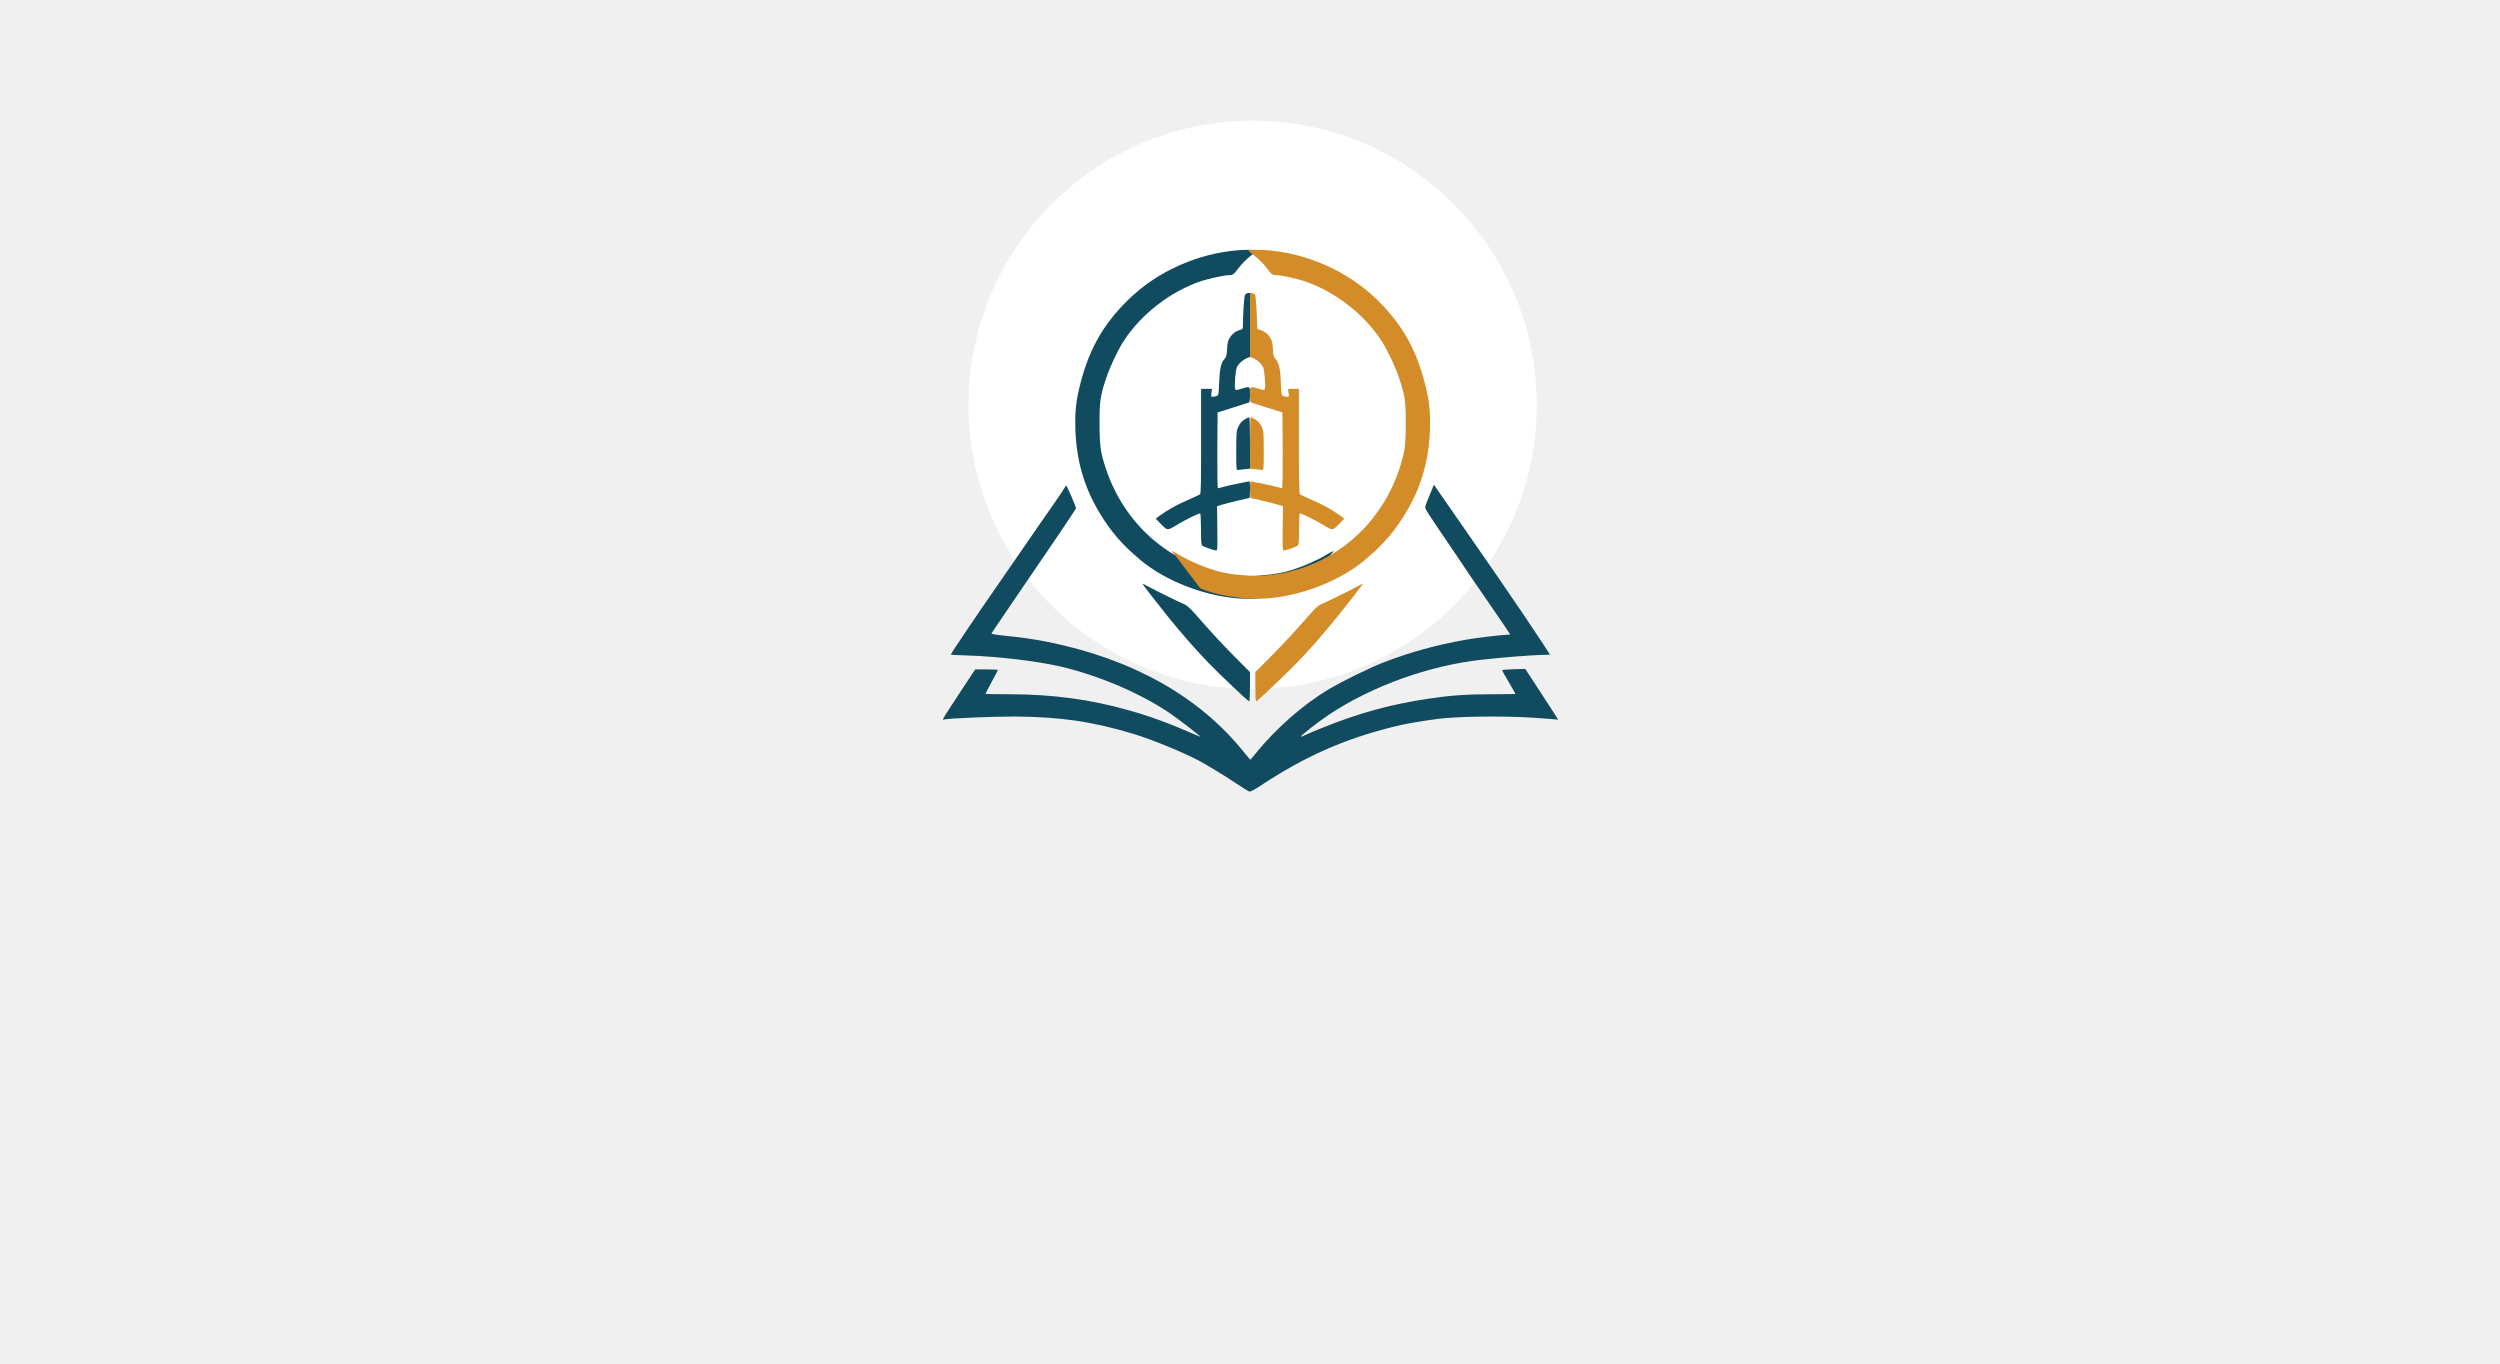
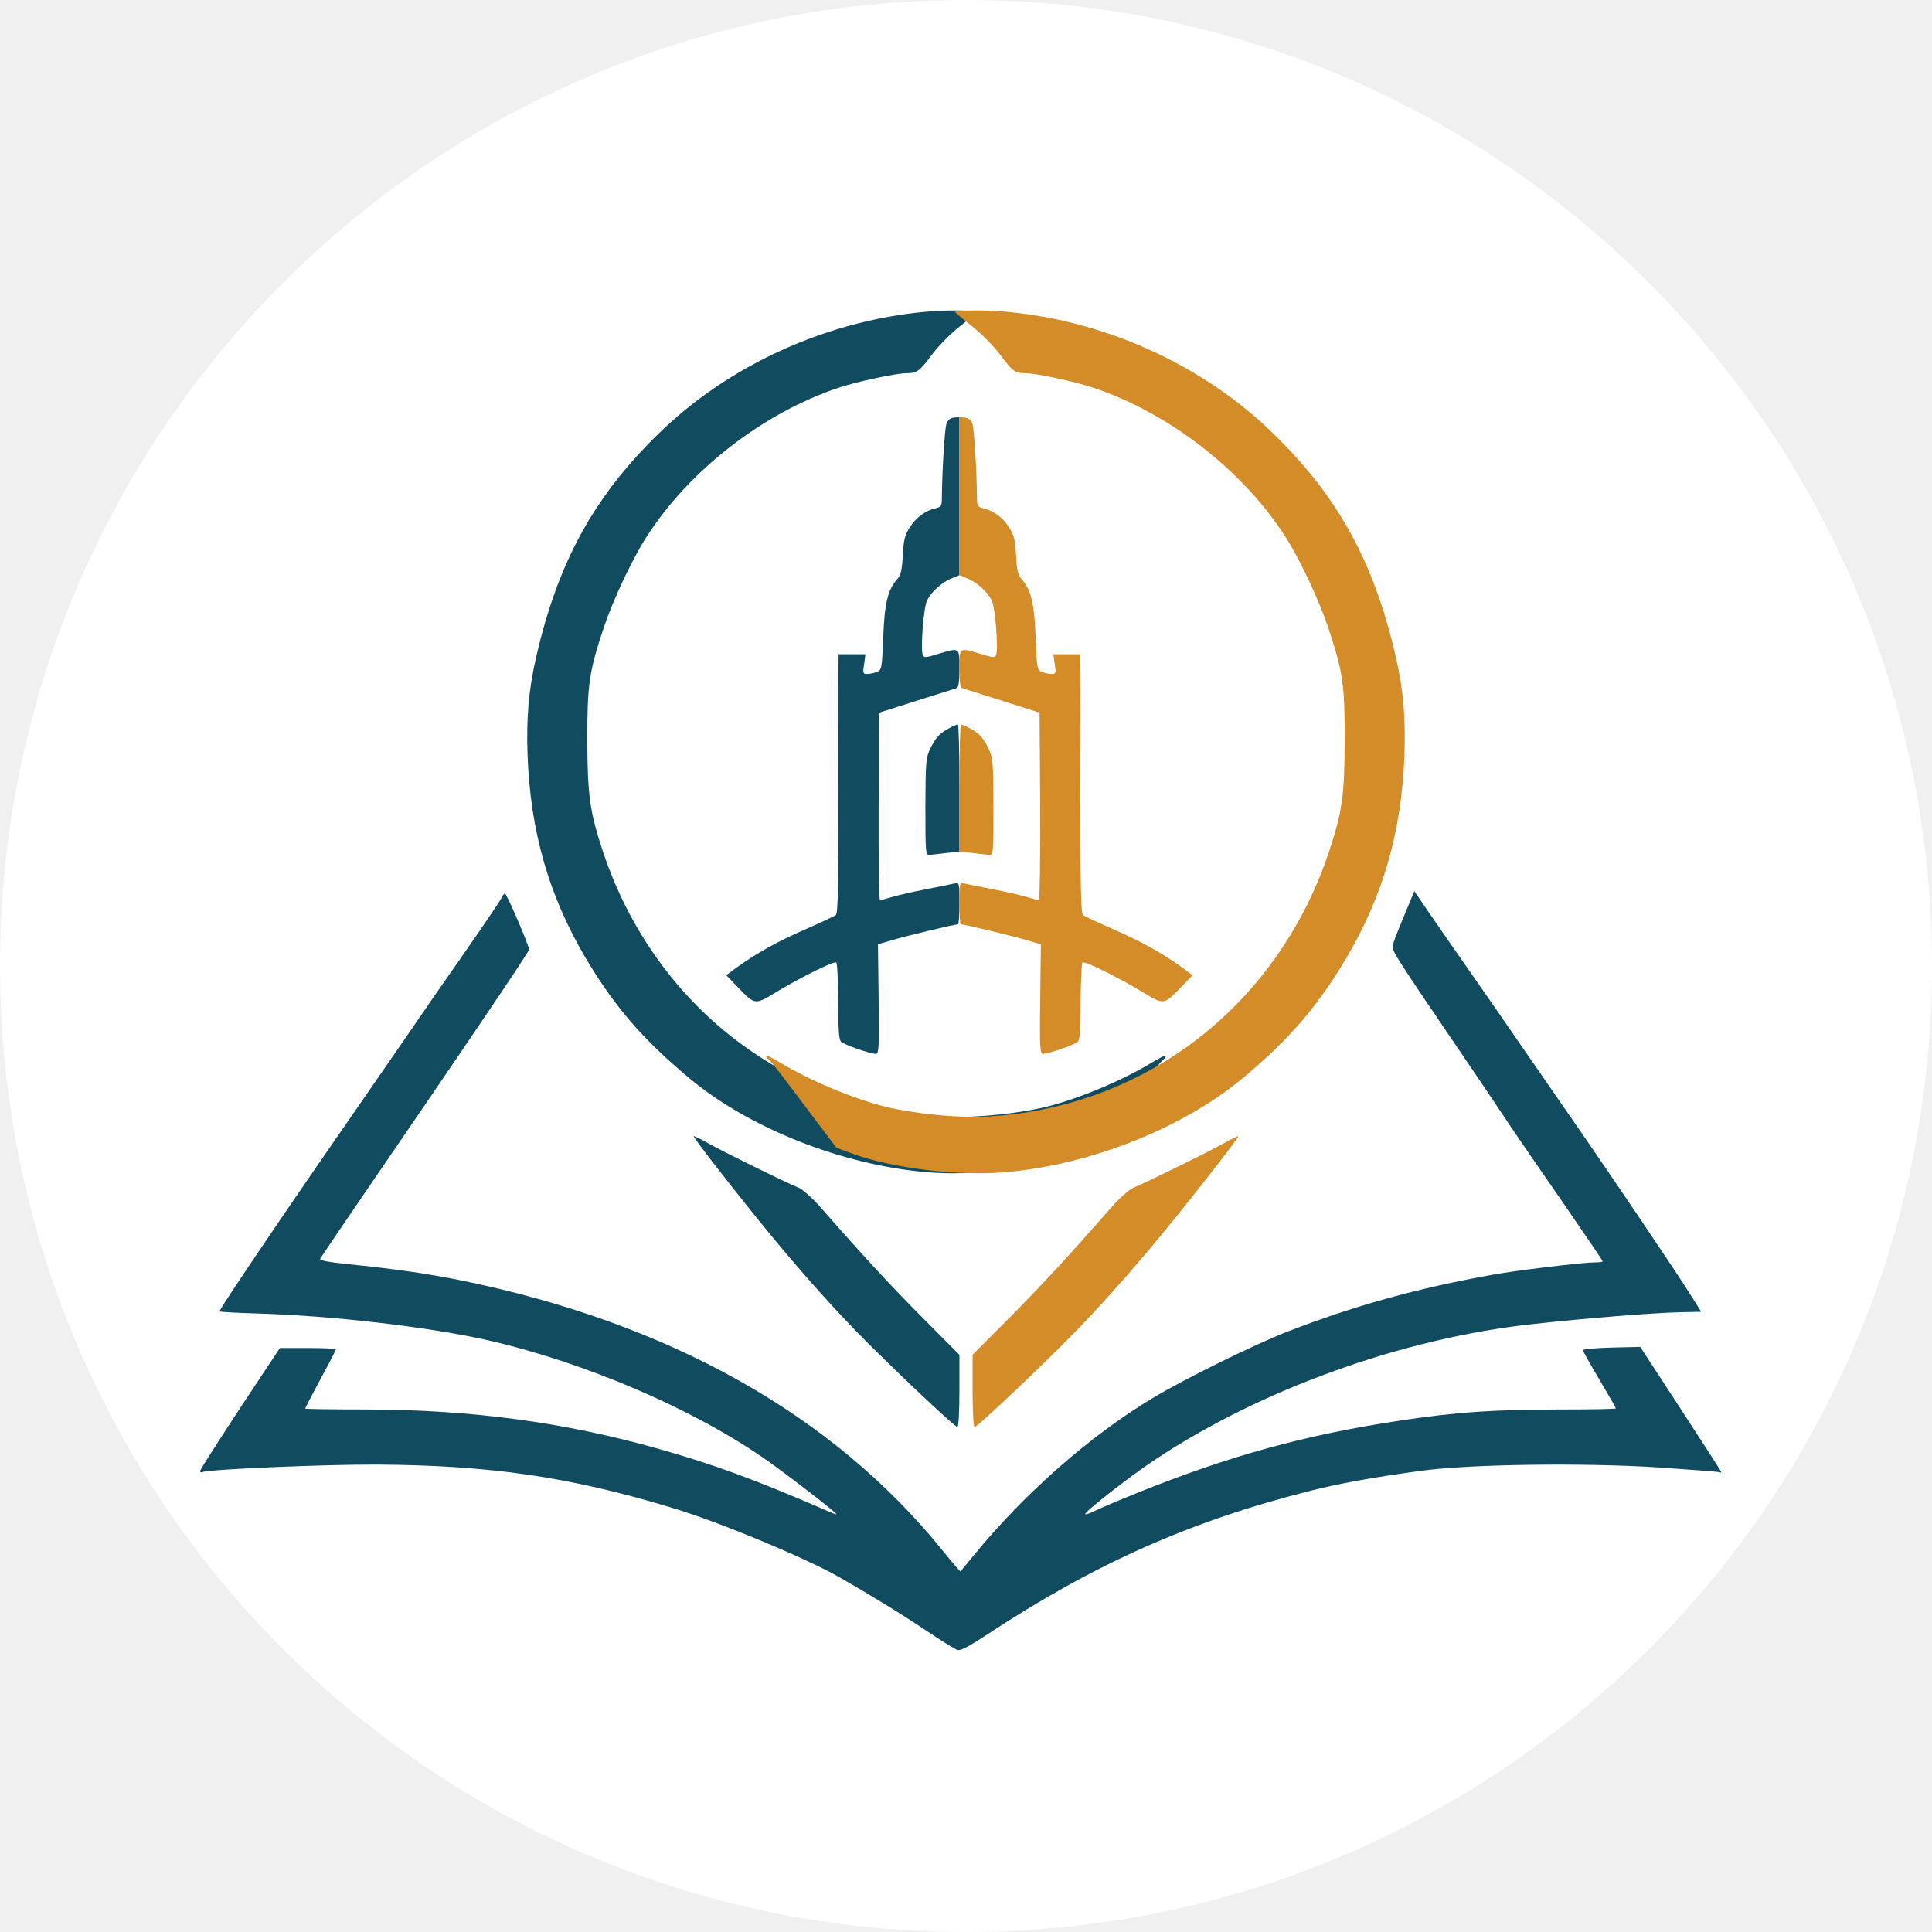
- <svg xmlns="http://www.w3.org/2000/svg" version="1.0" width="2816pt" height="1536pt" viewBox="0 0 2816 1536" preserveAspectRatio="xMidYMid meet">
+ <svg xmlns="http://www.w3.org/2000/svg" version="1.0" width="512" height="512" viewBox="971 140 880 880" preserveAspectRatio="xMidYMid meet">
  <g transform="translate(0,1536) scale(0.1,-0.1)" stroke="none">
-     <circle cx="14110" cy="10800" r="3200" fill="#ffffff" />
+     <circle cx="14110" cy="9560" r="4400" fill="#ffffff" />
    <path fill="#114b5f" d="M13965 12543 c-469 -33 -935 -241 -1263 -566 -289 -284 -450 -579 -548 -1002 -36 -153 -47 -282 -41 -455 13 -347 96 -637 263 -921 131 -221 260 -372 475 -551 271 -226 693 -394 1079 -427 207 -19 510 17 688 81 l82 30 99 131 c156 208 201 266 211 272 6 3 10 10 10 15 0 5 -28 -8 -62 -29 -133 -81 -328 -163 -477 -201 -128 -32 -330 -53 -461 -46 -724 37 -1330 506 -1564 1208 -60 182 -70 255 -71 508 0 254 8 310 76 514 42 125 129 310 194 411 194 303 531 564 875 679 84 28 262 66 308 66 48 0 60 8 117 85 30 40 88 98 130 131 41 32 75 61 75 64 0 6 -124 8 -195 3z" />
    <path transform="translate(28220, 0) scale(-1, 1)" fill="#d38c28" d="M13965 12543 c-469 -33 -935 -241 -1263 -566 -289 -284 -450 -579 -548 -1002 -36 -153 -47 -282 -41 -455 13 -347 96 -637 263 -921 131 -221 260 -372 475 -551 271 -226 693 -394 1079 -427 207 -19 510 17 688 81 l82 30 99 131 c156 208 201 266 211 272 6 3 10 10 10 15 0 5 -28 -8 -62 -29 -133 -81 -328 -163 -477 -201 -128 -32 -330 -53 -461 -46 -724 37 -1330 506 -1564 1208 -60 182 -70 255 -71 508 0 254 8 310 76 514 42 125 129 310 194 411 194 303 531 564 875 679 84 28 262 66 308 66 48 0 60 8 117 85 30 40 88 98 130 131 41 32 75 61 75 64 0 6 -124 8 -195 3z" />
    <path fill="#114b5f" d="M14021 12030 c-8 -22 -20 -218 -21 -337 0 -37 -3 -42 -28 -48 -46 -10 -90 -42 -118 -87 -23 -36 -28 -57 -32 -128 -3 -64 -9 -90 -23 -105 -45 -50 -60 -110 -66 -267 -6 -147 -7 -150 -30 -159 -13 -5 -33 -9 -44 -9 -18 0 -20 4 -13 45 l6 45 -61 0 -61 0 -1 -47 c-1 -27 -1 -292 0 -589 0 -419 -2 -544 -12 -552 -6 -5 -70 -35 -141 -66 -124 -54 -221 -108 -315 -176 l-43 -32 53 -55 c81 -82 75 -82 181 -18 110 66 256 138 267 131 5 -3 8 -83 9 -177 0 -131 3 -174 13 -184 15 -14 132 -55 158 -55 14 0 16 27 13 249 l-3 250 69 20 c60 18 281 71 296 71 3 0 6 43 6 95 0 94 0 95 -22 91 -13 -3 -70 -15 -128 -26 -58 -11 -127 -27 -154 -35 -27 -8 -53 -15 -58 -15 -4 0 -7 192 -6 427 l3 427 170 54 c94 30 176 55 183 58 8 2 12 29 12 89 0 98 3 96 -98 66 -55 -17 -64 -18 -69 -4 -11 28 4 219 20 249 21 40 65 80 110 99 l37 15 0 360 0 360 -25 -2 c-16 -2 -28 -11 -34 -28z" />
    <path fill="#114b5f" d="M14035 10644 c-44 -23 -61 -41 -87 -92 -21 -45 -22 -58 -23 -267 0 -214 1 -220 20 -219 11 1 46 5 78 9 l57 6 0 290 c0 159 -3 289 -7 289 -5 0 -21 -7 -38 -16z" />
    <g transform="translate(28160, 0) scale(-1, 1)" fill="#d38c28">
      <path d="M14021 12030 c-8 -22 -20 -218 -21 -337 0 -37 -3 -42 -28 -48 -46 -10 -90 -42 -118 -87 -23 -36 -28 -57 -32 -128 -3 -64 -9 -90 -23 -105 -45 -50 -60 -110 -66 -267 -6 -147 -7 -150 -30 -159 -13 -5 -33 -9 -44 -9 -18 0 -20 4 -13 45 l6 45 -61 0 -61 0 -1 -47 c-1 -27 -1 -292 0 -589 0 -419 -2 -544 -12 -552 -6 -5 -70 -35 -141 -66 -124 -54 -221 -108 -315 -176 l-43 -32 53 -55 c81 -82 75 -82 181 -18 110 66 256 138 267 131 5 -3 8 -83 9 -177 0 -131 3 -174 13 -184 15 -14 132 -55 158 -55 14 0 16 27 13 249 l-3 250 69 20 c60 18 281 71 296 71 3 0 6 43 6 95 0 94 0 95 -22 91 -13 -3 -70 -15 -128 -26 -58 -11 -127 -27 -154 -35 -27 -8 -53 -15 -58 -15 -4 0 -7 192 -6 427 l3 427 170 54 c94 30 176 55 183 58 8 2 12 29 12 89 0 98 3 96 -98 66 -55 -17 -64 -18 -69 -4 -11 28 4 219 20 249 21 40 65 80 110 99 l37 15 0 360 0 360 -25 -2 c-16 -2 -28 -11 -34 -28z" />
      <path d="M14035 10644 c-44 -23 -61 -41 -87 -92 -21 -45 -22 -58 -23 -267 0 -214 1 -220 20 -219 11 1 46 5 78 9 l57 6 0 290 c0 159 -3 289 -7 289 -5 0 -21 -7 -38 -16z" />
    </g>
    <path fill="#114b5f" d="M16107 9792 c-25 -59 -49 -120 -52 -135 -7 -27 -12 -19 350 -552 45 -66 119 -176 165 -245 46 -69 164 -241 262 -382 98 -142 178 -260 178 -263 0 -3 -17 -5 -37 -5 -53 0 -360 -37 -463 -56 -347 -62 -633 -142 -940 -261 -150 -59 -465 -214 -608 -300 -288 -173 -588 -437 -817 -718 -32 -38 -58 -71 -60 -73 -1 -1 -36 39 -77 90 -501 623 -1251 1044 -2203 1237 -150 30 -293 51 -520 74 -71 7 -119 16 -117 22 2 6 92 138 199 295 479 699 753 1105 753 1115 0 17 -102 255 -110 255 -4 0 -12 -10 -17 -22 -6 -13 -82 -125 -169 -250 -88 -125 -195 -280 -239 -345 -45 -65 -162 -235 -261 -378 -322 -464 -614 -896 -614 -908 0 -3 80 -7 178 -10 336 -10 774 -61 1041 -121 445 -101 944 -315 1276 -549 98 -69 315 -237 315 -244 0 -2 -15 3 -32 11 -336 146 -522 214 -772 285 -433 123 -859 180 -1338 181 -153 0 -278 2 -278 4 0 3 32 63 70 135 39 71 70 132 70 135 0 3 -57 6 -127 6 l-128 0 -95 -143 c-140 -211 -262 -400 -267 -414 -3 -8 0 -11 8 -8 39 13 554 35 797 34 514 -3 879 -56 1340 -196 215 -64 601 -225 762 -315 131 -75 284 -168 397 -244 68 -46 132 -85 143 -89 15 -5 51 14 138 71 485 320 924 516 1472 654 136 34 284 61 505 91 223 30 733 37 1080 15 143 -10 266 -19 273 -21 6 -3 12 -2 12 0 0 3 -83 132 -185 288 l-184 282 -131 -3 c-71 -2 -130 -7 -130 -12 0 -4 34 -65 75 -134 41 -69 75 -128 75 -131 0 -3 -111 -5 -247 -5 -308 0 -482 -12 -738 -51 -432 -65 -779 -161 -1200 -331 -82 -33 -167 -69 -188 -80 -22 -11 -41 -17 -44 -15 -7 8 205 174 322 251 483 320 1127 551 1717 615 234 26 546 51 670 54 l97 2 -73 115 c-70 109 -351 525 -493 730 -36 52 -134 194 -218 315 -83 121 -205 297 -270 390 -66 94 -149 214 -186 268 l-67 98 -45 -109z" />
    <path fill="#114b5f" d="M12870 8784 c0 -8 143 -193 289 -374 163 -201 308 -366 451 -514 142 -146 448 -436 461 -436 5 0 9 68 9 164 l0 165 -167 168 c-150 151 -270 281 -470 509 -35 39 -78 77 -95 84 -56 22 -350 167 -415 204 -35 20 -63 33 -63 30z" />
    <path transform="translate(28220, 0) scale(-1, 1)" fill="#d38c28" d="M12870 8784 c0 -8 143 -193 289 -374 163 -201 308 -366 451 -514 142 -146 448 -436 461 -436 5 0 9 68 9 164 l0 165 -167 168 c-150 151 -270 281 -470 509 -35 39 -78 77 -95 84 -56 22 -350 167 -415 204 -35 20 -63 33 -63 30z" />
  </g>
</svg>
